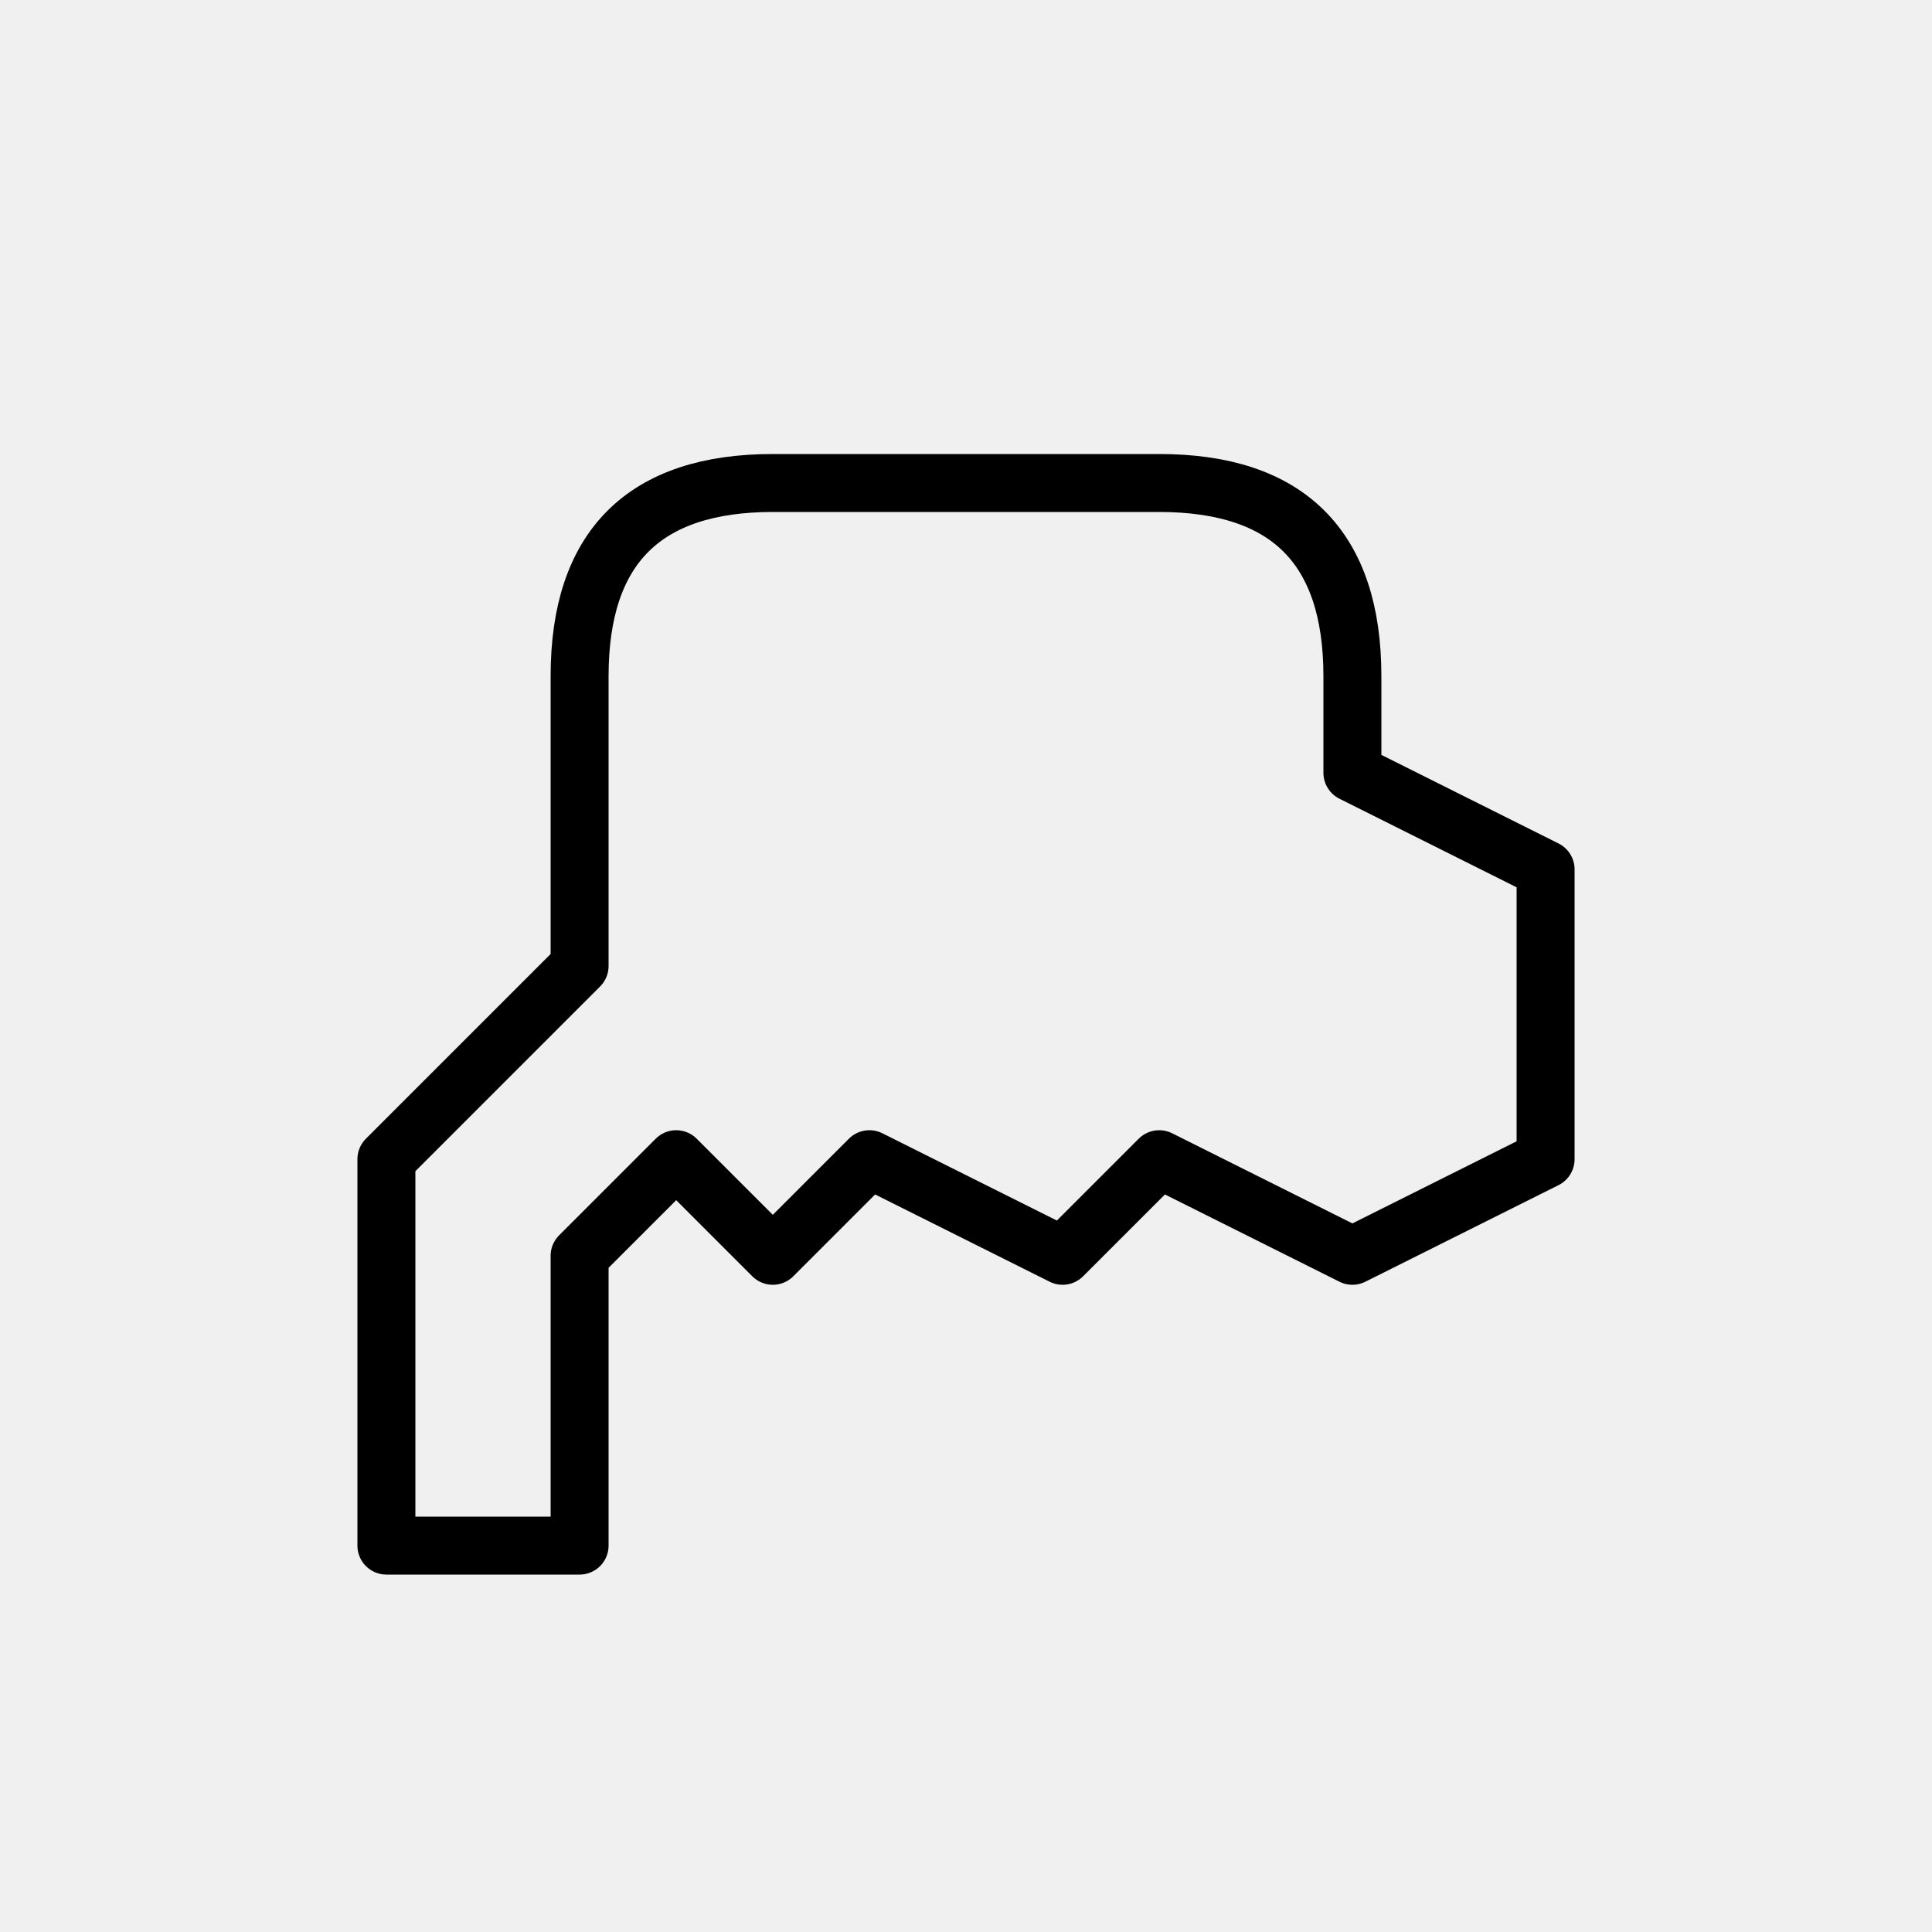
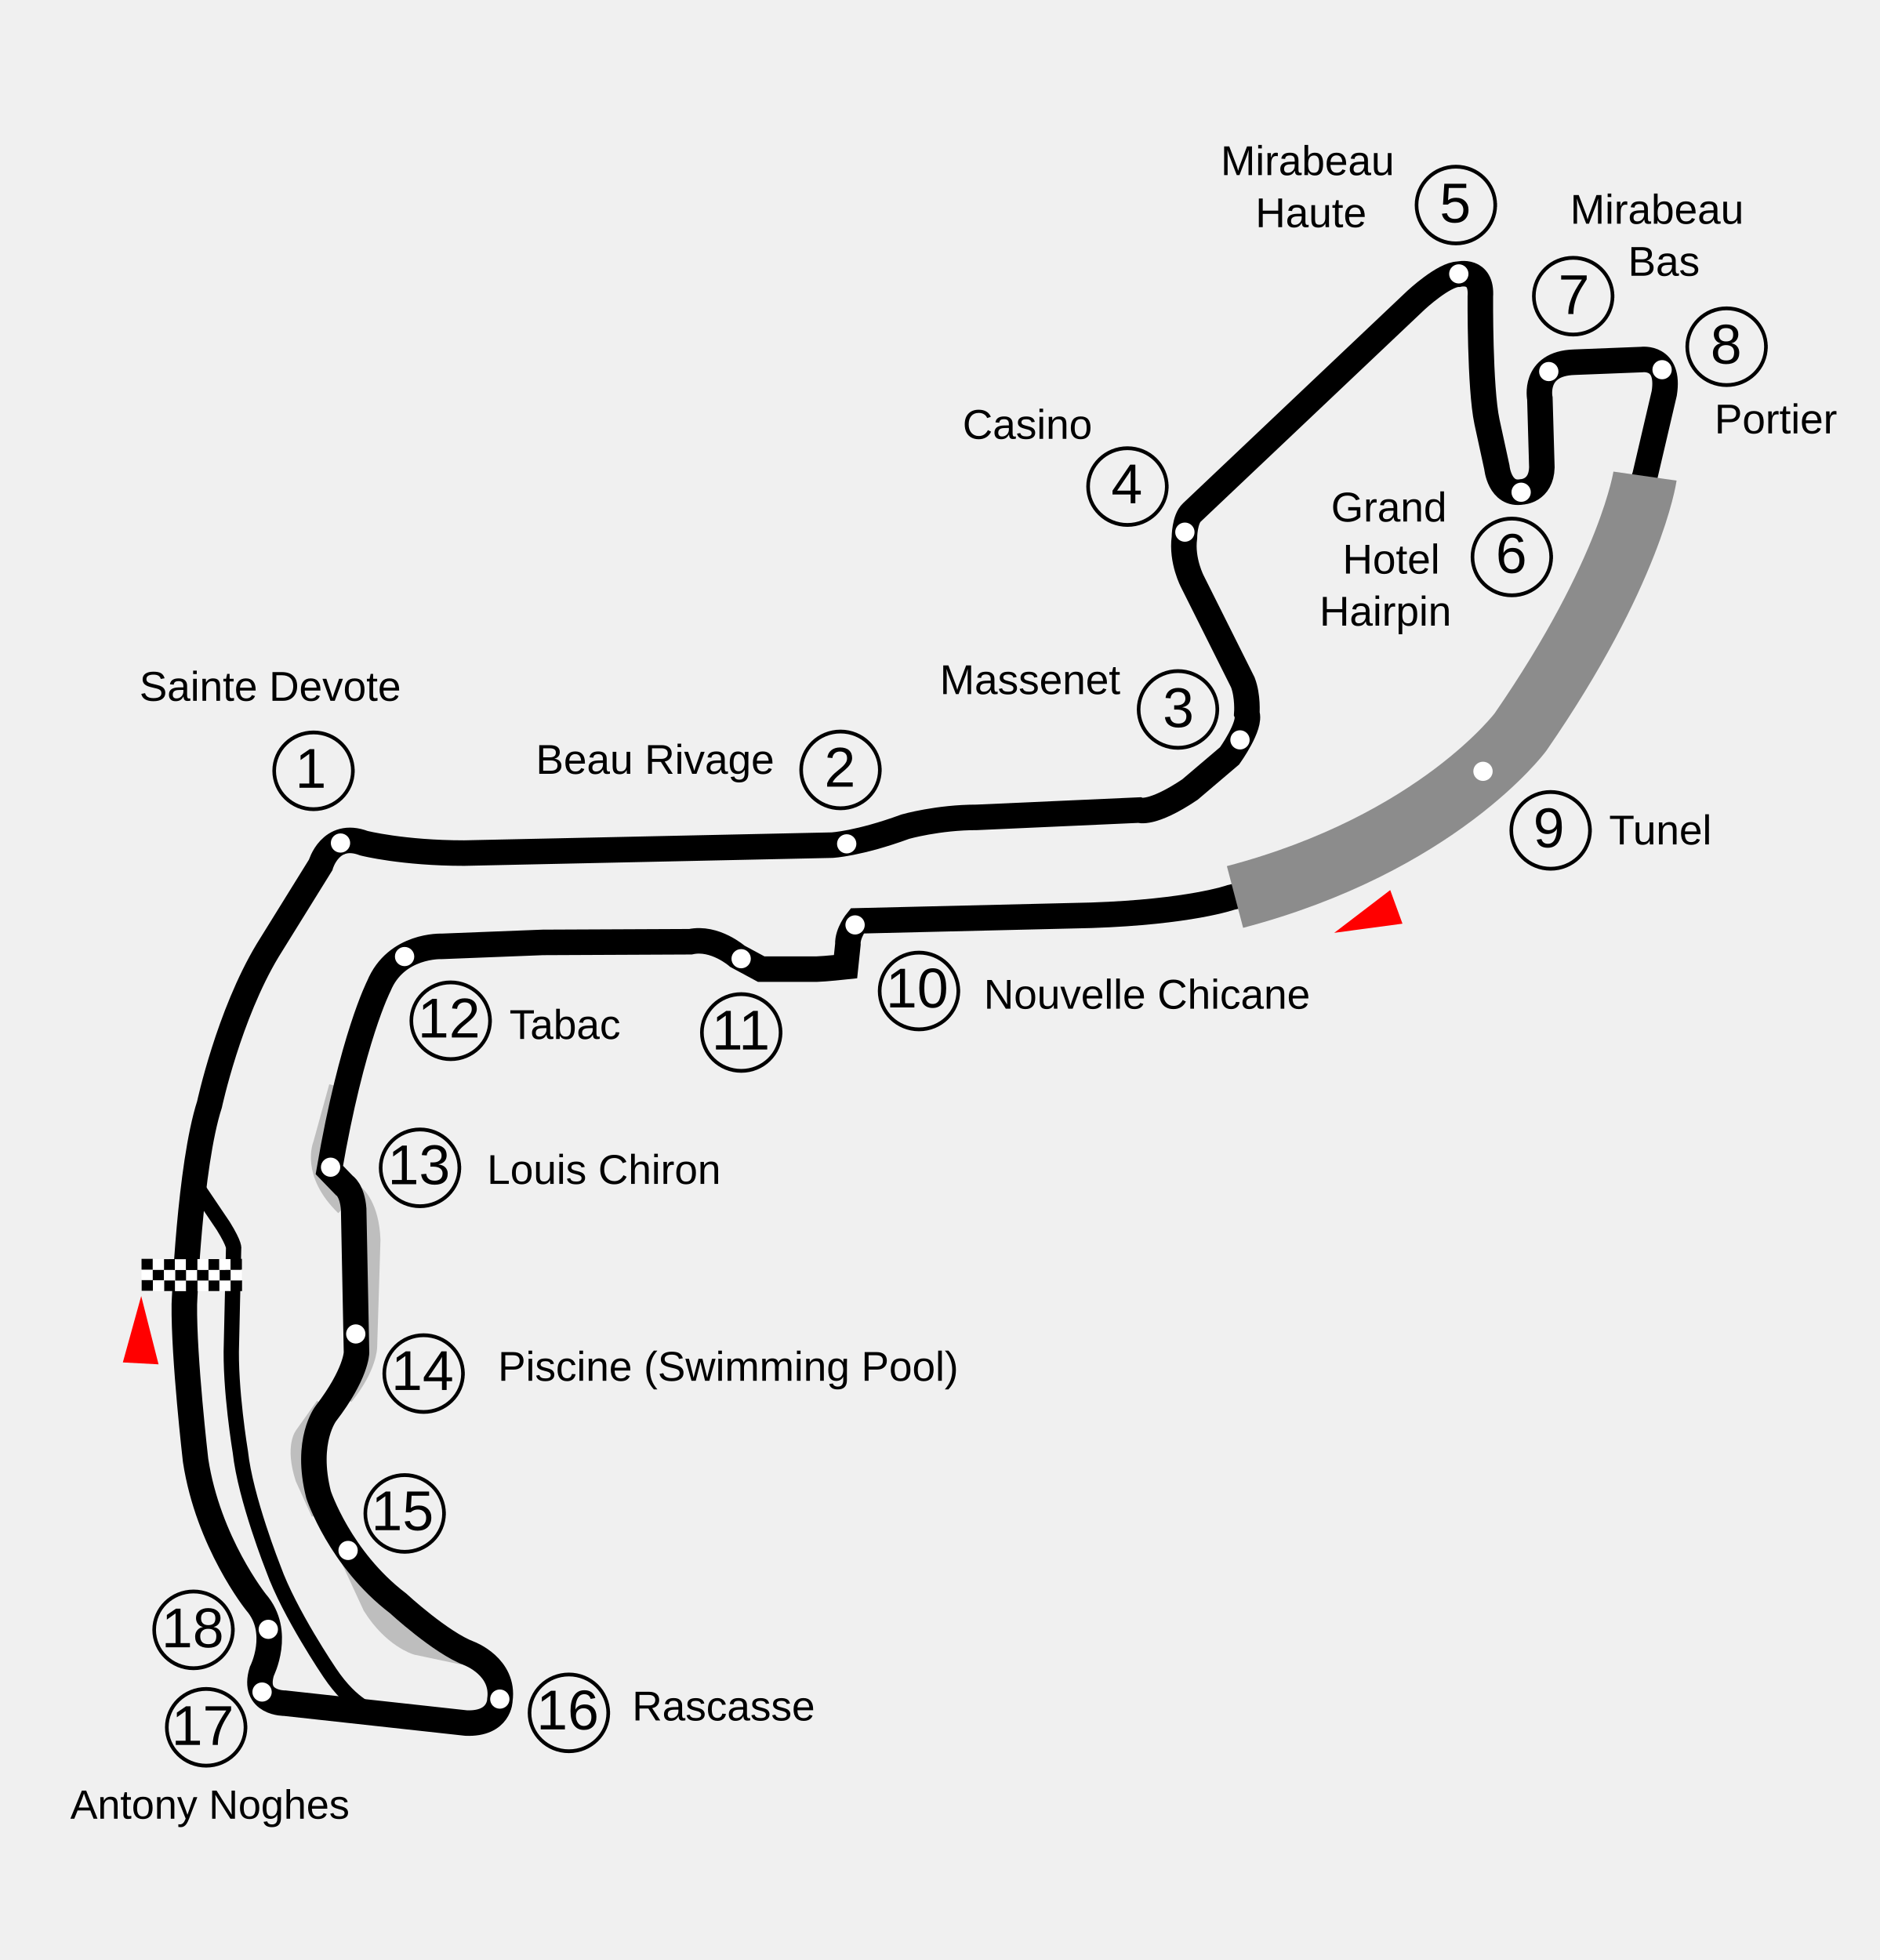
- <svg xmlns="http://www.w3.org/2000/svg" viewBox="0 0 100 100">
-   <path d="M20 80 L20 60 L30 50 L30 35 Q30 25 40 25 L60 25 Q70 25 70 35 L70 40 L80 45 L80 60 L70 65 L60 60 L55 65 L45 60 L40 65 L35 60 L30 65 L30 80 Z" fill="none" stroke="currentColor" stroke-width="3" stroke-linecap="round" stroke-linejoin="round" />
+ <svg xmlns="http://www.w3.org/2000/svg" width="767.347" height="800" id="svg1901" version="1.0">
+   <defs id="defs1903" />
+   <g id="layer2">
+     <path style="opacity:1;fill:none;fill-rule:evenodd;stroke:#bebebe;stroke-width:5.625;stroke-linecap:butt;stroke-linejoin:miter;stroke-miterlimit:4;stroke-dasharray:none;stroke-opacity:1" d="M 137.104,443.294 L 130.591,466.876 C 130.591,466.876 125.426,479.004 140.024,493.153" id="path2219" />
+     <path style="opacity:1;fill:none;fill-rule:evenodd;stroke:#bebebe;stroke-width:5.834;stroke-linecap:butt;stroke-linejoin:miter;stroke-miterlimit:4;stroke-dasharray:none;stroke-opacity:1" d="M 145.863,487.089 C 145.863,487.089 151.927,492.03 152.376,506.179 L 151.029,549.749 C 151.029,549.749 151.029,558.283 141.147,570.411" id="path2221" />
+     <path style="fill:none;fill-rule:evenodd;stroke:#bebebe;stroke-width:6.25;stroke-linecap:butt;stroke-linejoin:miter;stroke-miterlimit:4;stroke-dasharray:none;stroke-opacity:1" d="M 131.939,573.555 L 123.629,585.234 C 123.629,585.234 119.362,589.95 123.629,603.425 L 130.142,617.799" id="path3194" />
+     <path style="fill:none;fill-rule:evenodd;stroke:#bebebe;stroke-width:9.896;stroke-linecap:butt;stroke-linejoin:miter;stroke-miterlimit:4;stroke-dasharray:none;stroke-opacity:1" d="M 189.433,674.62 L 170.343,670.577 C 170.343,670.577 160.911,667.882 152.825,655.081 L 143.168,634.194" id="path3196" />
+     <path style="opacity:1;fill:none;fill-rule:evenodd;stroke:#000000;stroke-width:10.417;stroke-linecap:butt;stroke-linejoin:miter;stroke-miterlimit:4;stroke-dasharray:none;stroke-opacity:1" d="M 104.507,653.971 C 104.507,653.971 84.965,629.569 79.834,596.085 C 79.834,596.085 74.974,554.231 75.244,532.358 C 75.244,532.358 77.404,475.922 85.505,450.81 C 85.505,450.81 93.336,414.356 109.268,387.893 L 130.87,353.059 C 130.87,353.059 134.827,338.972 148.553,344.168 C 148.553,344.168 164.353,348.199 189.466,348.199 L 339.602,344.958 C 339.602,344.958 350.403,344.418 369.575,337.398 C 369.575,337.398 382.807,333.617 398.738,333.617 L 464.896,330.647 C 464.896,330.647 470.026,332.807 485.688,322.276 L 501.89,308.504 C 501.89,308.504 510.8,296.083 508.91,291.223 C 508.91,291.223 509.45,284.202 507.29,278.531 L 486.768,237.487 C 486.768,237.487 482.177,228.903 483.441,219.424 C 483.441,219.424 483.47,211.931 486.489,209.162 L 578.038,122.455 C 578.038,122.455 589.379,111.923 595.319,111.923 C 595.319,111.923 605.041,109.493 604.23,121.104 C 604.23,121.104 603.96,158.098 606.931,172.14 L 610.981,190.772 C 610.981,190.772 612.061,202.383 621.242,200.763 C 621.242,200.763 629.073,200.493 629.343,190.772 L 628.533,162.689 C 628.533,162.689 625.563,148.377 642.575,147.837 L 670.117,146.757 C 670.117,146.757 681.729,145.137 679.298,160.529 L 671.468,194.012 C 671.468,194.012 651.485,262.6 609.361,309.585 C 609.361,309.585 552.925,355.219 502.43,366.291 C 502.43,366.291 485.688,372.231 445.454,373.581 L 349.852,375.867 C 349.852,375.867 345.853,380.75 346.083,385.463 L 345.128,394.573 C 345.128,394.573 336.706,395.474 333.411,395.559 L 310.689,395.559 L 300.988,390.323 C 300.988,390.323 291.807,382.222 281.816,384.383 L 221.6,384.653 L 180.285,386.273 C 180.285,386.273 161.653,385.463 154.632,402.474 C 154.632,402.474 143.706,423.705 134.423,477.539 L 140.469,483.79 C 140.469,483.79 143.752,485.723 144.352,493.489 L 145.518,552.081 C 145.518,552.081 145.452,560.711 133.03,576.913 C 133.03,576.913 124.373,587.951 130.043,610.094 C 130.043,610.094 138.701,636.319 162.463,654.411 C 162.463,654.411 180.015,670.613 191.626,674.934 C 191.626,674.934 205.938,680.334 204.048,693.836 C 204.048,693.836 204.048,703.827 190.276,703.287 L 116.348,695.186 C 116.348,695.186 102.807,695.436 106.857,682.204 C 106.857,682.204 115.063,666.114 104.507,653.971 z " id="path4167" />
+     <path style="fill:none;fill-rule:evenodd;stroke:#000000;stroke-width:6.25;stroke-linecap:butt;stroke-linejoin:miter;stroke-miterlimit:4;stroke-dasharray:none;stroke-opacity:1" d="M 152.607,698.859 C 152.607,698.859 144.035,696.824 134.612,682.763 C 134.612,682.763 118.093,658.44 111.582,640.295 C 111.582,640.295 100.131,611.448 98.101,592.603 C 98.101,592.603 93.752,566.655 94.477,548.1 L 95.347,509.685 C 95.347,509.685 96.072,508.38 91.143,500.408 L 79.111,482.577" id="path7076" />
+     <path style="opacity:1;fill:none;fill-rule:evenodd;stroke:#8c8c8c;stroke-width:26.043;stroke-linecap:butt;stroke-linejoin:miter;stroke-miterlimit:4;stroke-dasharray:none;stroke-opacity:1" d="M 671.444,194.324 C 671.444,194.324 665.907,233.188 620.633,298.768 C 620.633,298.768 586.76,344.337 504.091,366.113" id="path9016" />
+     <g style="opacity:1;display:inline" transform="matrix(-0.7816189,-0.9282757,0.9282757,-0.7816189,340.8298,1137.5)" id="g12355">
+       <rect width="3.636" height="3.794" x="503.131" y="-225.668" transform="matrix(0.7650015,0.6440285,-0.6440285,0.7650015,0,0)" style="fill:#000000;fill-opacity:1;fill-rule:nonzero;stroke:none;stroke-width:1.3;stroke-miterlimit:4;stroke-dasharray:none;stroke-opacity:1" id="rect9376" />
+       <rect width="3.636" height="3.794" x="503.138" y="-210.809" transform="matrix(0.7650015,0.6440285,-0.6440285,0.7650015,0,0)" style="fill:#000000;fill-opacity:1;fill-rule:nonzero;stroke:none;stroke-width:1.3;stroke-miterlimit:4;stroke-dasharray:none;stroke-opacity:1" id="rect10347" />
+       <rect width="3.636" height="3.794" x="503.228" y="-233.169" transform="matrix(0.7650015,0.6440285,-0.6440285,0.7650015,0,0)" style="fill:#000000;fill-opacity:1;fill-rule:nonzero;stroke:none;stroke-width:1.3;stroke-miterlimit:4;stroke-dasharray:none;stroke-opacity:1" id="rect10349" />
+       <rect width="3.636" height="3.794" x="503.102" y="-221.975" transform="matrix(0.7650015,0.6440285,-0.6440285,0.7650015,0,0)" style="fill:#ffffff;fill-opacity:1;fill-rule:nonzero;stroke:none;stroke-width:1.3;stroke-miterlimit:4;stroke-dasharray:none;stroke-opacity:1" id="rect10351" />
+       <rect width="3.636" height="3.794" x="503.145" y="-229.396" transform="matrix(0.7650015,0.6440285,-0.6440285,0.7650015,0,0)" style="fill:#ffffff;fill-opacity:1;fill-rule:nonzero;stroke:none;stroke-width:1.3;stroke-miterlimit:4;stroke-dasharray:none;stroke-opacity:1" id="rect12293" />
+       <rect width="3.636" height="3.794" x="503.143" y="-214.461" transform="matrix(0.7650015,0.6440285,-0.6440285,0.7650015,0,0)" style="fill:#ffffff;fill-opacity:1;fill-rule:nonzero;stroke:none;stroke-width:1.3;stroke-miterlimit:4;stroke-dasharray:none;stroke-opacity:1" id="rect12295" />
+       <rect width="3.636" height="3.794" x="503.142" y="-206.994" transform="matrix(0.7650015,0.6440285,-0.6440285,0.7650015,0,0)" style="fill:#ffffff;fill-opacity:1;fill-rule:nonzero;stroke:none;stroke-width:1.3;stroke-miterlimit:4;stroke-dasharray:none;stroke-opacity:1" id="rect12297" />
+       <rect width="3.636" height="3.794" x="506.871" y="-233.223" transform="matrix(0.7650015,0.6440285,-0.6440285,0.7650015,0,0)" style="fill:#ffffff;fill-opacity:1;fill-rule:nonzero;stroke:none;stroke-width:1.3;stroke-miterlimit:4;stroke-dasharray:none;stroke-opacity:1" id="rect12299" />
+       <rect width="3.636" height="3.794" x="503.115" y="-203.199" transform="matrix(0.7650015,0.6440285,-0.6440285,0.7650015,0,0)" style="fill:#000000;fill-opacity:1;fill-rule:nonzero;stroke:none;stroke-width:1.3;stroke-miterlimit:4;stroke-dasharray:none;stroke-opacity:1" id="rect12301" />
+       <rect width="3.636" height="3.794" x="503.124" y="-218.218" transform="matrix(0.7650015,0.6440285,-0.6440285,0.7650015,0,0)" style="fill:#000000;fill-opacity:1;fill-rule:nonzero;stroke:none;stroke-width:1.3;stroke-miterlimit:4;stroke-dasharray:none;stroke-opacity:1" id="rect12303" />
+       <rect width="3.636" height="3.794" x="506.681" y="-221.935" transform="matrix(0.7650015,0.6440285,-0.6440285,0.7650015,0,0)" style="fill:#000000;fill-opacity:1;fill-rule:nonzero;stroke:none;stroke-width:1.3;stroke-miterlimit:4;stroke-dasharray:none;stroke-opacity:1" id="rect12321" />
+       <rect width="3.636" height="3.794" x="506.688" y="-207.076" transform="matrix(0.7650015,0.6440285,-0.6440285,0.7650015,0,0)" style="fill:#000000;fill-opacity:1;fill-rule:nonzero;stroke:none;stroke-width:1.3;stroke-miterlimit:4;stroke-dasharray:none;stroke-opacity:1" id="rect12323" />
+       <rect width="3.636" height="3.794" x="506.778" y="-229.436" transform="matrix(0.7650015,0.6440285,-0.6440285,0.7650015,0,0)" style="fill:#000000;fill-opacity:1;fill-rule:nonzero;stroke:none;stroke-width:1.3;stroke-miterlimit:4;stroke-dasharray:none;stroke-opacity:1" id="rect12325" />
+       <rect width="3.636" height="3.794" x="506.652" y="-218.242" transform="matrix(0.7650015,0.6440285,-0.6440285,0.7650015,0,0)" style="fill:#ffffff;fill-opacity:1;fill-rule:nonzero;stroke:none;stroke-width:1.3;stroke-miterlimit:4;stroke-dasharray:none;stroke-opacity:1" id="rect12327" />
+       <rect width="3.636" height="3.794" x="506.695" y="-225.662" transform="matrix(0.7650015,0.6440285,-0.6440285,0.7650015,0,0)" style="fill:#ffffff;fill-opacity:1;fill-rule:nonzero;stroke:none;stroke-width:1.3;stroke-miterlimit:4;stroke-dasharray:none;stroke-opacity:1" id="rect12329" />
+       <rect width="3.636" height="3.794" x="506.693" y="-210.728" transform="matrix(0.7650015,0.6440285,-0.6440285,0.7650015,0,0)" style="fill:#ffffff;fill-opacity:1;fill-rule:nonzero;stroke:none;stroke-width:1.3;stroke-miterlimit:4;stroke-dasharray:none;stroke-opacity:1" id="rect12331" />
+       <rect width="3.636" height="3.794" x="506.692" y="-203.261" transform="matrix(0.7650015,0.6440285,-0.6440285,0.7650015,0,0)" style="fill:#ffffff;fill-opacity:1;fill-rule:nonzero;stroke:none;stroke-width:1.3;stroke-miterlimit:4;stroke-dasharray:none;stroke-opacity:1" id="rect12333" />
+       <rect width="3.636" height="3.794" x="506.674" y="-214.484" transform="matrix(0.7650015,0.6440285,-0.6440285,0.7650015,0,0)" style="fill:#000000;fill-opacity:1;fill-rule:nonzero;stroke:none;stroke-width:1.3;stroke-miterlimit:4;stroke-dasharray:none;stroke-opacity:1" id="rect12335" />
+       <rect width="3.636" height="3.794" x="510.236" y="-225.71" transform="matrix(0.7650015,0.6440285,-0.6440285,0.7650015,0,0)" style="fill:#000000;fill-opacity:1;fill-rule:nonzero;stroke:none;stroke-width:1.3;stroke-miterlimit:4;stroke-dasharray:none;stroke-opacity:1" id="rect12337" />
+       <rect width="3.636" height="3.794" x="510.243" y="-210.851" transform="matrix(0.7650015,0.6440285,-0.6440285,0.7650015,0,0)" style="fill:#000000;fill-opacity:1;fill-rule:nonzero;stroke:none;stroke-width:1.3;stroke-miterlimit:4;stroke-dasharray:none;stroke-opacity:1" id="rect12339" />
+       <rect width="3.636" height="3.794" x="510.332" y="-233.211" transform="matrix(0.7650015,0.6440285,-0.6440285,0.7650015,0,0)" style="fill:#000000;fill-opacity:1;fill-rule:nonzero;stroke:none;stroke-width:1.3;stroke-miterlimit:4;stroke-dasharray:none;stroke-opacity:1" id="rect12341" />
+       <rect width="3.636" height="3.794" x="510.206" y="-222.017" transform="matrix(0.7650015,0.6440285,-0.6440285,0.7650015,0,0)" style="fill:#ffffff;fill-opacity:1;fill-rule:nonzero;stroke:none;stroke-width:1.3;stroke-miterlimit:4;stroke-dasharray:none;stroke-opacity:1" id="rect12343" />
+       <rect width="3.636" height="3.794" x="510.249" y="-229.438" transform="matrix(0.7650015,0.6440285,-0.6440285,0.7650015,0,0)" style="fill:#ffffff;fill-opacity:1;fill-rule:nonzero;stroke:none;stroke-width:1.3;stroke-miterlimit:4;stroke-dasharray:none;stroke-opacity:1" id="rect12345" />
+       <rect width="3.636" height="3.794" x="510.247" y="-214.503" transform="matrix(0.7650015,0.6440285,-0.6440285,0.7650015,0,0)" style="fill:#ffffff;fill-opacity:1;fill-rule:nonzero;stroke:none;stroke-width:1.3;stroke-miterlimit:4;stroke-dasharray:none;stroke-opacity:1" id="rect12347" />
+       <rect width="3.636" height="3.794" x="510.246" y="-207.036" transform="matrix(0.7650015,0.6440285,-0.6440285,0.7650015,0,0)" style="fill:#ffffff;fill-opacity:1;fill-rule:nonzero;stroke:none;stroke-width:1.3;stroke-miterlimit:4;stroke-dasharray:none;stroke-opacity:1" id="rect12349" />
+       <rect width="3.636" height="3.794" x="510.228" y="-218.26" transform="matrix(0.7650015,0.6440285,-0.6440285,0.7650015,0,0)" style="fill:#000000;fill-opacity:1;fill-rule:nonzero;stroke:none;stroke-width:1.3;stroke-miterlimit:4;stroke-dasharray:none;stroke-opacity:1" id="rect12351" />
+       <rect width="3.636" height="3.794" x="510.328" y="-203.246" transform="matrix(0.7650015,0.6440285,-0.6440285,0.7650015,0,0)" style="fill:#000000;fill-opacity:1;fill-rule:nonzero;stroke:none;stroke-width:1.3;stroke-miterlimit:4;stroke-dasharray:none;stroke-opacity:1" id="rect12353" />
+     </g>
+     <path style="opacity:1;fill:#ff0000;fill-rule:evenodd;stroke:#ffffff;stroke-width:1.014px;stroke-linecap:butt;stroke-linejoin:miter;stroke-opacity:0;display:inline" d="M 50.139,556.089 L 64.716,556.876 L 57.632,528.998 L 50.139,556.089 z " id="path2302" />
+     <path style="opacity:1;fill:#ff0000;fill-rule:evenodd;stroke:#ffffff;stroke-width:1.014px;stroke-linecap:butt;stroke-linejoin:miter;stroke-opacity:0;display:inline" d="M 572.445,377.01 L 567.448,363.294 L 544.586,380.75 L 572.445,377.01 z " id="path12074" />
+     <path style="opacity:1;fill:#ffffff;fill-opacity:1;stroke:#000000;stroke-width:1;stroke-linecap:square;stroke-linejoin:bevel;stroke-miterlimit:4;stroke-dasharray:none;stroke-dashoffset:0;stroke-opacity:1;display:inline" id="path2577" d="M 110.876,577.415 A 5.105,5.074 0 1 1 110.876,577.413" transform="matrix(0.8568187,0,0,0.8568187,18.8862,170.2962)" />
+     <path style="opacity:1;fill:#ffffff;fill-opacity:1;stroke:#000000;stroke-width:1;stroke-linecap:square;stroke-linejoin:bevel;stroke-miterlimit:4;stroke-dasharray:none;stroke-dashoffset:0;stroke-opacity:1;display:inline" id="path12077" d="M 110.876,577.415 A 5.105,5.074 0 1 1 110.876,577.413" transform="matrix(0.8568187,0,0,0.8568187,16.33813,195.8876)" />
+     <path style="opacity:1;fill:#ffffff;fill-opacity:1;stroke:#000000;stroke-width:1;stroke-linecap:square;stroke-linejoin:bevel;stroke-miterlimit:4;stroke-dasharray:none;stroke-dashoffset:0;stroke-opacity:1;display:inline" id="path12079" d="M 110.876,577.415 A 5.105,5.074 0 1 1 110.876,577.413" transform="matrix(0.8568187,0,0,0.8568187,113.3863,198.768)" />
+     <path style="opacity:1;fill:#ffffff;fill-opacity:1;stroke:#000000;stroke-width:1;stroke-linecap:square;stroke-linejoin:bevel;stroke-miterlimit:4;stroke-dasharray:none;stroke-dashoffset:0;stroke-opacity:1;display:inline" id="path12081" d="M 110.876,577.415 A 5.105,5.074 0 1 1 110.876,577.413" transform="matrix(0.8568187,0,0,0.8568187,48.35515,-150.6495)" />
+     <path style="opacity:1;fill:#ffffff;fill-opacity:1;stroke:#000000;stroke-width:1;stroke-linecap:square;stroke-linejoin:bevel;stroke-miterlimit:4;stroke-dasharray:none;stroke-dashoffset:0;stroke-opacity:1;display:inline" id="path12083" d="M 110.876,577.415 A 5.105,5.074 0 1 1 110.876,577.413" transform="matrix(0.8568187,0,0,0.8568187,254.9701,-150.3171)" />
+     <path style="opacity:1;fill:#ffffff;fill-opacity:1;stroke:#000000;stroke-width:1;stroke-linecap:square;stroke-linejoin:bevel;stroke-miterlimit:4;stroke-dasharray:none;stroke-dashoffset:0;stroke-opacity:1;display:inline" id="path12085" d="M 110.876,577.415 A 5.105,5.074 0 1 1 110.876,577.413" transform="matrix(0.8568187,0,0,0.8568187,415.4984,-192.7481)" />
+     <path style="opacity:1;fill:#ffffff;fill-opacity:1;stroke:#000000;stroke-width:1;stroke-linecap:square;stroke-linejoin:bevel;stroke-miterlimit:4;stroke-dasharray:none;stroke-dashoffset:0;stroke-opacity:1;display:inline" id="path12087" d="M 110.876,577.415 A 5.105,5.074 0 1 1 110.876,577.413" transform="matrix(0.8568187,0,0,0.8568187,393.0081,-277.5346)" />
+     <path style="opacity:1;fill:#ffffff;fill-opacity:1;stroke:#000000;stroke-width:1;stroke-linecap:square;stroke-linejoin:bevel;stroke-miterlimit:4;stroke-dasharray:none;stroke-dashoffset:0;stroke-opacity:1;display:inline" id="path12089" d="M 110.876,577.415 A 5.105,5.074 0 1 1 110.876,577.413" transform="matrix(0.8568187,0,0,0.8568187,504.8125,-382.9466)" />
+     <path style="opacity:1;fill:#ffffff;fill-opacity:1;stroke:#000000;stroke-width:1;stroke-linecap:square;stroke-linejoin:bevel;stroke-miterlimit:4;stroke-dasharray:none;stroke-dashoffset:0;stroke-opacity:1;display:inline" id="path12091" d="M 110.876,577.415 A 5.105,5.074 0 1 1 110.876,577.413" transform="matrix(0.8568187,0,0,0.8568187,530.2569,-293.8289)" />
+     <path style="opacity:1;fill:#ffffff;fill-opacity:1;stroke:#000000;stroke-width:1;stroke-linecap:square;stroke-linejoin:bevel;stroke-miterlimit:4;stroke-dasharray:none;stroke-dashoffset:0;stroke-opacity:1;display:inline" id="path12093" d="M 110.876,577.415 A 5.105,5.074 0 1 1 110.876,577.413" transform="matrix(0.8568187,0,0,0.8568187,541.5376,-343.088)" />
+     <path style="opacity:1;fill:#ffffff;fill-opacity:1;stroke:#000000;stroke-width:1;stroke-linecap:square;stroke-linejoin:bevel;stroke-miterlimit:4;stroke-dasharray:none;stroke-dashoffset:0;stroke-opacity:1;display:inline" id="path12095" d="M 110.876,577.415 A 5.105,5.074 0 1 1 110.876,577.413" transform="matrix(0.8568187,0,0,0.8568187,587.7885,-343.8401)" />
+     <path style="opacity:1;fill:#ffffff;fill-opacity:1;stroke:#8c8c8c;stroke-width:1;stroke-linecap:square;stroke-linejoin:bevel;stroke-miterlimit:4;stroke-dasharray:none;stroke-dashoffset:0;stroke-opacity:1;display:inline" id="path12097" d="M 110.876,577.415 A 5.105,5.074 0 1 1 110.876,577.413" transform="matrix(0.8568187,0,0,0.8568187,514.6912,-179.9168)" />
+     <path style="opacity:1;fill:#ffffff;fill-opacity:1;stroke:#000000;stroke-width:1;stroke-linecap:square;stroke-linejoin:bevel;stroke-miterlimit:4;stroke-dasharray:none;stroke-dashoffset:0;stroke-opacity:1;display:inline" id="path12099" d="M 110.876,577.415 A 5.105,5.074 0 1 1 110.876,577.413" transform="matrix(0.8568187,0,0,0.8568187,258.3916,-117.223)" />
+     <path style="opacity:1;fill:#ffffff;fill-opacity:1;stroke:#000000;stroke-width:1;stroke-linecap:square;stroke-linejoin:bevel;stroke-miterlimit:4;stroke-dasharray:none;stroke-dashoffset:0;stroke-opacity:1;display:inline" id="path12101" d="M 110.876,577.415 A 5.105,5.074 0 1 1 110.876,577.413" transform="matrix(0.8568187,0,0,0.8568187,211.8899,-103.4355)" />
+     <path style="opacity:1;fill:#ffffff;fill-opacity:1;stroke:#000000;stroke-width:1;stroke-linecap:square;stroke-linejoin:bevel;stroke-miterlimit:4;stroke-dasharray:none;stroke-dashoffset:0;stroke-opacity:1;display:inline" id="path12103" d="M 110.876,577.415 A 5.105,5.074 0 1 1 110.876,577.413" transform="matrix(0.8568187,0,0,0.8568187,74.5159,-104.3129)" />
+     <path style="opacity:1;fill:#ffffff;fill-opacity:1;stroke:#000000;stroke-width:1;stroke-linecap:square;stroke-linejoin:bevel;stroke-miterlimit:4;stroke-dasharray:none;stroke-dashoffset:0;stroke-opacity:1;display:inline" id="path12105" d="M 110.876,577.415 A 5.105,5.074 0 1 1 110.876,577.413" transform="matrix(0.8568187,0,0,0.8568187,44.30865,-18.32876)" />
+     <path style="opacity:1;fill:#ffffff;fill-opacity:1;stroke:#000000;stroke-width:1;stroke-linecap:square;stroke-linejoin:bevel;stroke-miterlimit:4;stroke-dasharray:none;stroke-dashoffset:0;stroke-opacity:1;display:inline" id="path12107" d="M 110.876,577.415 A 5.105,5.074 0 1 1 110.876,577.413" transform="matrix(0.8568187,0,0,0.8568187,54.58663,49.73158)" />
+     <path style="opacity:1;fill:#ffffff;fill-opacity:1;stroke:#000000;stroke-width:1;stroke-linecap:square;stroke-linejoin:bevel;stroke-miterlimit:4;stroke-dasharray:none;stroke-dashoffset:0;stroke-opacity:1;display:inline" id="path12109" d="M 110.876,577.415 A 5.105,5.074 0 1 1 110.876,577.413" transform="matrix(0.8568187,0,0,0.8568187,51.45309,138.0972)" />
+     <path style="opacity:1;fill:none;fill-opacity:1;stroke:#000000;stroke-width:1;stroke-linecap:square;stroke-linejoin:bevel;stroke-miterlimit:4;stroke-dasharray:none;stroke-dashoffset:0;stroke-opacity:1;display:inline" id="path2327" d="M 293.711,499.308 A 10.878,10.125 0 1 1 293.711,499.305" transform="matrix(1.476483,0,0,1.546589,-233.6402,-355.5832)" />
+     <path style="opacity:1;fill:none;fill-opacity:1;stroke:#000000;stroke-width:1;stroke-linecap:square;stroke-linejoin:bevel;stroke-miterlimit:4;stroke-dasharray:none;stroke-dashoffset:0;stroke-opacity:1;display:inline" id="path15019" d="M 293.711,499.308 A 10.878,10.125 0 1 1 293.711,499.305" transform="matrix(1.476483,0,0,1.546589,-246.1626,-295.5493)" />
+     <path style="opacity:1;fill:none;fill-opacity:1;stroke:#000000;stroke-width:1;stroke-linecap:square;stroke-linejoin:bevel;stroke-miterlimit:4;stroke-dasharray:none;stroke-dashoffset:0;stroke-opacity:1;display:inline" id="path15021" d="M 293.711,499.308 A 10.878,10.125 0 1 1 293.711,499.305" transform="matrix(1.476483,0,0,1.546589,-115.0455,-350.7952)" />
+     <path style="opacity:1;fill:none;fill-opacity:1;stroke:#000000;stroke-width:1;stroke-linecap:square;stroke-linejoin:bevel;stroke-miterlimit:4;stroke-dasharray:none;stroke-dashoffset:0;stroke-opacity:1;display:inline" id="path15023" d="M 293.711,499.308 A 10.878,10.125 0 1 1 293.711,499.305" transform="matrix(1.476483,0,0,1.546589,-42.48921,-367.7373)" />
+     <path style="opacity:1;fill:none;fill-opacity:1;stroke:#000000;stroke-width:1;stroke-linecap:square;stroke-linejoin:bevel;stroke-miterlimit:4;stroke-dasharray:none;stroke-dashoffset:0;stroke-opacity:1;display:inline" id="path15025" d="M 293.711,499.308 A 10.878,10.125 0 1 1 293.711,499.305" transform="matrix(1.476483,0,0,1.546589,-244.6893,-211.5755)" />
+     <path style="opacity:1;fill:none;fill-opacity:1;stroke:#000000;stroke-width:1;stroke-linecap:square;stroke-linejoin:bevel;stroke-miterlimit:4;stroke-dasharray:none;stroke-dashoffset:0;stroke-opacity:1;display:inline" id="path15027" d="M 293.711,499.308 A 10.878,10.125 0 1 1 293.711,499.305" transform="matrix(1.476483,0,0,1.546589,-252.4238,-154.488)" />
+     <path style="opacity:1;fill:none;fill-opacity:1;stroke:#000000;stroke-width:1;stroke-linecap:square;stroke-linejoin:bevel;stroke-miterlimit:4;stroke-dasharray:none;stroke-dashoffset:0;stroke-opacity:1;display:inline" id="path15029" d="M 293.711,499.308 A 10.878,10.125 0 1 1 293.711,499.305" transform="matrix(1.476483,0,0,1.546589,-185.3921,-73.09229)" />
+     <path style="opacity:1;fill:none;fill-opacity:1;stroke:#000000;stroke-width:1;stroke-linecap:square;stroke-linejoin:bevel;stroke-miterlimit:4;stroke-dasharray:none;stroke-dashoffset:0;stroke-opacity:1;display:inline" id="path15031" d="M 293.711,499.308 A 10.878,10.125 0 1 1 293.711,499.305" transform="matrix(1.476483,0,0,1.546589,-333.4512,-67.19939)" />
+     <path style="opacity:1;fill:none;fill-opacity:1;stroke:#000000;stroke-width:1;stroke-linecap:square;stroke-linejoin:bevel;stroke-miterlimit:4;stroke-dasharray:none;stroke-dashoffset:0;stroke-opacity:1;display:inline" id="path15033" d="M 293.711,499.308 A 10.878,10.125 0 1 1 293.711,499.305" transform="matrix(1.476483,0,0,1.546589,-338.6075,-106.9765)" />
+     <path style="opacity:1;fill:none;fill-opacity:1;stroke:#000000;stroke-width:1;stroke-linecap:square;stroke-linejoin:bevel;stroke-miterlimit:4;stroke-dasharray:none;stroke-dashoffset:0;stroke-opacity:1;display:inline" id="path15035" d="M 293.711,499.308 A 10.878,10.125 0 1 1 293.711,499.305" transform="matrix(1.476483,0,0,1.546589,-289.6227,-457.6041)" />
+     <path style="opacity:1;fill:none;fill-opacity:1;stroke:#000000;stroke-width:1;stroke-linecap:square;stroke-linejoin:bevel;stroke-miterlimit:4;stroke-dasharray:none;stroke-dashoffset:0;stroke-opacity:1;display:inline" id="path15037" d="M 293.711,499.308 A 10.878,10.125 0 1 1 293.711,499.305" transform="matrix(1.476483,0,0,1.546589,-74.53186,-457.9724)" />
+     <path style="opacity:1;fill:none;fill-opacity:1;stroke:#000000;stroke-width:1;stroke-linecap:square;stroke-linejoin:bevel;stroke-miterlimit:4;stroke-dasharray:none;stroke-dashoffset:0;stroke-opacity:1;display:inline" id="path15039" d="M 293.711,499.308 A 10.878,10.125 0 1 1 293.711,499.305" transform="matrix(1.476483,0,0,1.546589,63.21469,-482.6489)" />
+     <path style="opacity:1;fill:none;fill-opacity:1;stroke:#000000;stroke-width:1;stroke-linecap:square;stroke-linejoin:bevel;stroke-miterlimit:4;stroke-dasharray:none;stroke-dashoffset:0;stroke-opacity:1;display:inline" id="path15041" d="M 293.711,499.308 A 10.878,10.125 0 1 1 293.711,499.305" transform="matrix(1.476483,0,0,1.546589,42.58953,-573.6205)" />
+     <path style="opacity:1;fill:none;fill-opacity:1;stroke:#000000;stroke-width:1;stroke-linecap:square;stroke-linejoin:bevel;stroke-miterlimit:4;stroke-dasharray:none;stroke-dashoffset:0;stroke-opacity:1;display:inline" id="path15043" d="M 293.711,499.308 A 10.878,10.125 0 1 1 293.711,499.305" transform="matrix(1.476483,0,0,1.546589,199.488,-544.8927)" />
+     <path style="opacity:1;fill:none;fill-opacity:1;stroke:#000000;stroke-width:1;stroke-linecap:square;stroke-linejoin:bevel;stroke-miterlimit:4;stroke-dasharray:none;stroke-dashoffset:0;stroke-opacity:1;display:inline" id="path15045" d="M 293.711,499.308 A 10.878,10.125 0 1 1 293.711,499.305" transform="matrix(1.476483,0,0,1.546589,176.653,-688.5321)" />
+     <path style="opacity:1;fill:none;fill-opacity:1;stroke:#000000;stroke-width:1;stroke-linecap:square;stroke-linejoin:bevel;stroke-miterlimit:4;stroke-dasharray:none;stroke-dashoffset:0;stroke-opacity:1;display:inline" id="path15047" d="M 293.711,499.308 A 10.878,10.125 0 1 1 293.711,499.305" transform="matrix(1.476483,0,0,1.546589,224.5328,-651.3332)" />
+     <path style="opacity:1;fill:none;fill-opacity:1;stroke:#000000;stroke-width:1;stroke-linecap:square;stroke-linejoin:bevel;stroke-miterlimit:4;stroke-dasharray:none;stroke-dashoffset:0;stroke-opacity:1;display:inline" id="path15049" d="M 293.711,499.308 A 10.878,10.125 0 1 1 293.711,499.305" transform="matrix(1.476483,0,0,1.546589,287.1449,-630.708)" />
+     <path style="opacity:1;fill:none;fill-opacity:1;stroke:#000000;stroke-width:1;stroke-linecap:square;stroke-linejoin:bevel;stroke-miterlimit:4;stroke-dasharray:none;stroke-dashoffset:0;stroke-opacity:1;display:inline" id="path15051" d="M 293.711,499.308 A 10.878,10.125 0 1 1 293.711,499.305" transform="matrix(1.476483,0,0,1.546589,215.3252,-433.2959)" />
+     <text xml:space="preserve" style="font-size:12.916px;font-style:normal;font-weight:normal;opacity:1;fill:#000000;fill-opacity:1;stroke:none;stroke-width:1px;stroke-linecap:butt;stroke-linejoin:miter;stroke-opacity:1;display:inline;font-family:Arial" x="28.697" y="742.326" id="text15115">
+       <tspan id="tspan15117" x="28.697" y="742.326" style="font-size:16.668px">Antony Noghes</tspan>
+     </text>
+     <text xml:space="preserve" style="font-size:22.918px;font-style:normal;font-weight:normal;opacity:1;fill:#000000;fill-opacity:1;stroke:none;stroke-width:1px;stroke-linecap:butt;stroke-linejoin:miter;stroke-opacity:1;display:inline;font-family:Arial" x="120.476" y="321.538" id="text2416">
+       <tspan id="tspan2418" x="120.476" y="321.538">1</tspan>
+     </text>
+     <text xml:space="preserve" style="font-size:22.918px;font-style:normal;font-weight:normal;opacity:1;fill:#000000;fill-opacity:1;stroke:none;stroke-width:1px;stroke-linecap:butt;stroke-linejoin:miter;stroke-opacity:1;display:inline;font-family:Arial" x="336.463" y="321.087" id="text2554">
+       <tspan id="tspan2556" x="336.463" y="321.087">2</tspan>
+     </text>
+     <text xml:space="preserve" style="font-size:22.918px;font-style:normal;font-weight:normal;opacity:1;fill:#000000;fill-opacity:1;stroke:none;stroke-width:1px;stroke-linecap:butt;stroke-linejoin:miter;stroke-opacity:1;display:inline;font-family:Arial" x="474.606" y="296.769" id="text2558">
+       <tspan id="tspan2560" x="474.606" y="296.769">3</tspan>
+     </text>
+     <text xml:space="preserve" style="font-size:22.918px;font-style:normal;font-weight:normal;opacity:1;fill:#000000;fill-opacity:1;stroke:none;stroke-width:1px;stroke-linecap:butt;stroke-linejoin:miter;stroke-opacity:1;display:inline;font-family:Arial" x="453.558" y="205.423" id="text2562">
+       <tspan id="tspan2564" x="453.558" y="205.423">4</tspan>
+     </text>
+     <text xml:space="preserve" style="font-size:22.918px;font-style:normal;font-weight:normal;opacity:1;fill:#000000;fill-opacity:1;stroke:none;stroke-width:1px;stroke-linecap:butt;stroke-linejoin:miter;stroke-opacity:1;display:inline;font-family:Arial" x="587.614" y="90.78" id="text2566">
+       <tspan id="tspan2568" x="587.614" y="90.78">5</tspan>
+     </text>
+     <text xml:space="preserve" style="font-size:22.918px;font-style:normal;font-weight:normal;opacity:1;fill:#000000;fill-opacity:1;stroke:none;stroke-width:1px;stroke-linecap:butt;stroke-linejoin:miter;stroke-opacity:1;display:inline;font-family:Arial" x="610.502" y="233.828" id="text2570">
+       <tspan id="tspan2572" x="610.502" y="233.828">6</tspan>
+     </text>
+     <text xml:space="preserve" style="font-size:22.918px;font-style:normal;font-weight:normal;opacity:1;fill:#000000;fill-opacity:1;stroke:none;stroke-width:1px;stroke-linecap:butt;stroke-linejoin:miter;stroke-opacity:1;display:inline;font-family:Arial" x="636.046" y="128.177" id="text2574">
+       <tspan id="tspan2576" x="636.046" y="128.177">7</tspan>
+     </text>
+     <text xml:space="preserve" style="font-size:22.918px;font-style:normal;font-weight:normal;opacity:1;fill:#000000;fill-opacity:1;stroke:none;stroke-width:1px;stroke-linecap:butt;stroke-linejoin:miter;stroke-opacity:1;display:inline;font-family:Arial" x="698.169" y="148.408" id="text2578">
+       <tspan id="tspan2580" x="698.169" y="148.408">8</tspan>
+     </text>
+     <text xml:space="preserve" style="font-size:22.918px;font-style:normal;font-weight:normal;opacity:1;fill:#000000;fill-opacity:1;stroke:none;stroke-width:1px;stroke-linecap:butt;stroke-linejoin:miter;stroke-opacity:1;display:inline;font-family:Arial" x="625.828" y="345.813" id="text2582">
+       <tspan id="tspan2584" x="625.828" y="345.813">9</tspan>
+     </text>
+     <text xml:space="preserve" style="font-size:22.918px;font-style:normal;font-weight:normal;opacity:1;fill:#000000;fill-opacity:1;stroke:none;stroke-width:1px;stroke-linecap:butt;stroke-linejoin:miter;stroke-opacity:1;display:inline;font-family:Arial" x="361.599" y="411.206" id="text2586">
+       <tspan id="tspan2588" x="361.599" y="411.206">10</tspan>
+     </text>
+     <text xml:space="preserve" style="font-size:22.918px;font-style:normal;font-weight:normal;opacity:1;fill:#000000;fill-opacity:1;stroke:none;stroke-width:1px;stroke-linecap:butt;stroke-linejoin:miter;stroke-opacity:1;display:inline;font-family:Arial" x="290.484" y="428.372" id="text2590">
+       <tspan id="tspan2592" x="290.484" y="428.372">11</tspan>
+     </text>
+     <text xml:space="preserve" style="font-size:22.918px;font-style:normal;font-weight:normal;opacity:1;fill:#000000;fill-opacity:1;stroke:none;stroke-width:1px;stroke-linecap:butt;stroke-linejoin:miter;stroke-opacity:1;display:inline;font-family:Arial" x="170.528" y="423.468" id="text2594">
+       <tspan id="tspan2596" x="170.528" y="423.468">12</tspan>
+     </text>
+     <text xml:space="preserve" style="font-size:22.918px;font-style:normal;font-weight:normal;opacity:1;fill:#000000;fill-opacity:1;stroke:none;stroke-width:1px;stroke-linecap:butt;stroke-linejoin:miter;stroke-opacity:1;display:inline;font-family:Arial" x="158.267" y="483.343" id="text2598">
+       <tspan id="tspan2600" x="158.267" y="483.343">13</tspan>
+     </text>
+     <text xml:space="preserve" style="font-size:22.918px;font-style:normal;font-weight:normal;opacity:1;fill:#000000;fill-opacity:1;stroke:none;stroke-width:1px;stroke-linecap:butt;stroke-linejoin:miter;stroke-opacity:1;display:inline;font-family:Arial" x="159.698" y="567.333" id="text2602">
+       <tspan id="tspan2604" x="159.698" y="567.333">14</tspan>
+     </text>
+     <text xml:space="preserve" style="font-size:22.918px;font-style:normal;font-weight:normal;opacity:1;fill:#000000;fill-opacity:1;stroke:none;stroke-width:1px;stroke-linecap:butt;stroke-linejoin:miter;stroke-opacity:1;display:inline;font-family:Arial" x="151.524" y="624.552" id="text2606">
+       <tspan id="tspan2608" x="151.524" y="624.552">15</tspan>
+     </text>
+     <text xml:space="preserve" style="font-size:22.918px;font-style:normal;font-weight:normal;opacity:1;fill:#000000;fill-opacity:1;stroke:none;stroke-width:1px;stroke-linecap:butt;stroke-linejoin:miter;stroke-opacity:1;display:inline;font-family:Arial" x="218.96" y="705.884" id="text2610">
+       <tspan id="tspan2612" x="218.96" y="705.884">16</tspan>
+     </text>
+     <text xml:space="preserve" style="font-size:22.918px;font-style:normal;font-weight:normal;opacity:1;fill:#000000;fill-opacity:1;stroke:none;stroke-width:1px;stroke-linecap:butt;stroke-linejoin:miter;stroke-opacity:1;display:inline;font-family:Arial" x="69.987" y="712.219" id="text2614">
+       <tspan id="tspan2616" x="69.987" y="712.219">17</tspan>
+     </text>
+     <text xml:space="preserve" style="font-size:22.918px;font-style:normal;font-weight:normal;opacity:1;fill:#000000;fill-opacity:1;stroke:none;stroke-width:1px;stroke-linecap:butt;stroke-linejoin:miter;stroke-opacity:1;display:inline;font-family:Arial" x="65.899" y="672.37" id="text2618">
+       <tspan id="tspan2620" x="65.899" y="672.37">18</tspan>
+     </text>
+     <text xml:space="preserve" style="font-size:16.997px;font-style:normal;font-weight:normal;fill:#000000;fill-opacity:1;stroke:none;stroke-width:1px;stroke-linecap:butt;stroke-linejoin:miter;stroke-opacity:1;display:inline;font-family:Arial" x="198.795" y="483.231" id="text2611">
+       <tspan id="tspan2613" x="198.795" y="483.231">Louis Chiron</tspan>
+     </text>
+     <text xml:space="preserve" style="font-size:16.997px;font-style:normal;font-weight:normal;fill:#000000;fill-opacity:1;stroke:none;stroke-width:1px;stroke-linecap:butt;stroke-linejoin:miter;stroke-opacity:1;display:inline;font-family:Arial" x="401.549" y="411.707" id="text2615">
+       <tspan id="tspan2617" x="401.549" y="411.707">Nouvelle Chicane</tspan>
+     </text>
+     <text xml:space="preserve" style="font-size:16.997px;font-style:normal;font-weight:normal;fill:#000000;fill-opacity:1;stroke:none;stroke-width:1px;stroke-linecap:butt;stroke-linejoin:miter;stroke-opacity:1;display:inline;font-family:Arial" x="203.254" y="563.584" id="text2619">
+       <tspan id="tspan2621" x="203.254" y="563.584">Piscine (Swimming Pool)</tspan>
+     </text>
+     <text xml:space="preserve" style="font-size:16.997px;font-style:normal;font-weight:normal;fill:#000000;fill-opacity:1;stroke:none;stroke-width:1px;stroke-linecap:butt;stroke-linejoin:miter;stroke-opacity:1;display:inline;font-family:Arial" x="218.718" y="315.844" id="text2623">
+       <tspan id="tspan2625" x="218.718" y="315.844">Beau Rivage</tspan>
+     </text>
+     <text xml:space="preserve" style="font-size:16.997px;font-style:normal;font-weight:normal;fill:#000000;fill-opacity:1;stroke:none;stroke-width:1px;stroke-linecap:butt;stroke-linejoin:miter;stroke-opacity:1;display:inline;font-family:Arial" x="656.772" y="344.667" id="text2631">
+       <tspan id="tspan2633" x="656.772" y="344.667">Tunel</tspan>
+     </text>
+     <text xml:space="preserve" style="font-size:16.997px;font-style:normal;font-weight:normal;fill:#000000;fill-opacity:1;stroke:none;stroke-width:1px;stroke-linecap:butt;stroke-linejoin:miter;stroke-opacity:1;display:inline;font-family:Arial" x="56.901" y="286.033" id="text2635">
+       <tspan id="tspan2637" x="56.901" y="286.033">Sainte Devote</tspan>
+     </text>
+     <text xml:space="preserve" style="font-size:16.997px;font-style:normal;font-weight:normal;fill:#000000;fill-opacity:1;stroke:none;stroke-width:1px;stroke-linecap:butt;stroke-linejoin:miter;stroke-opacity:1;display:inline;font-family:Arial" x="258.025" y="702.224" id="text2639">
+       <tspan id="tspan2641" x="258.025" y="702.224">Rascasse</tspan>
+     </text>
+     <text xml:space="preserve" style="font-size:16.997px;font-style:normal;font-weight:normal;fill:#000000;fill-opacity:1;stroke:none;stroke-width:1px;stroke-linecap:butt;stroke-linejoin:miter;stroke-opacity:1;display:inline;font-family:Arial" x="207.921" y="424.056" id="text2643">
+       <tspan id="tspan2645" x="207.921" y="424.056">Tabac</tspan>
+     </text>
+     <text xml:space="preserve" style="font-size:16.997px;font-style:normal;font-weight:normal;fill:#000000;fill-opacity:1;stroke:none;stroke-width:1px;stroke-linecap:butt;stroke-linejoin:miter;stroke-opacity:1;display:inline;font-family:Arial" x="392.915" y="179.109" id="text2647">
+       <tspan id="tspan2649" x="392.915" y="179.109">Casino</tspan>
+     </text>
+     <text xml:space="preserve" style="font-size:16.997px;font-style:normal;font-weight:normal;fill:#000000;fill-opacity:1;stroke:none;stroke-width:1px;stroke-linecap:butt;stroke-linejoin:miter;stroke-opacity:1;display:inline;font-family:Arial" x="383.612" y="283.295" id="text2651">
+       <tspan id="tspan2653" x="383.612" y="283.295">Massenet</tspan>
+     </text>
+     <text xml:space="preserve" style="font-size:16.997px;font-style:normal;font-weight:normal;fill:#000000;fill-opacity:1;stroke:none;stroke-width:1px;stroke-linecap:butt;stroke-linejoin:miter;stroke-opacity:1;display:inline;font-family:Arial" x="640.899" y="91.315" id="text2655">
+       <tspan id="tspan2657" x="640.899" y="91.315">Mirabeau </tspan>
+       <tspan x="640.899" y="112.562" id="tspan2677">     Bas</tspan>
+     </text>
+     <text xml:space="preserve" style="font-size:16.997px;font-style:normal;font-weight:normal;fill:#000000;fill-opacity:1;stroke:none;stroke-width:1px;stroke-linecap:butt;stroke-linejoin:miter;stroke-opacity:1;display:inline;font-family:Arial" x="699.814" y="176.897" id="text2659">
+       <tspan id="tspan2661" x="699.814" y="176.897">Portier</tspan>
+     </text>
+     <text xml:space="preserve" style="font-size:16.997px;font-style:normal;font-weight:normal;fill:#000000;fill-opacity:1;stroke:none;stroke-width:1px;stroke-linecap:butt;stroke-linejoin:miter;stroke-opacity:1;display:inline;font-family:Arial" x="498.263" y="71.47" id="text2663">
+       <tspan id="tspan2665" x="498.263" y="71.47">Mirabeau </tspan>
+       <tspan x="498.263" y="92.717" id="tspan2675">   Haute</tspan>
+     </text>
+     <text xml:space="preserve" style="font-size:16.997px;font-style:normal;font-weight:normal;fill:#000000;fill-opacity:1;stroke:none;stroke-width:1px;stroke-linecap:butt;stroke-linejoin:miter;stroke-opacity:1;display:inline;font-family:Arial" x="538.573" y="212.867" id="text2667">
+       <tspan id="tspan2669" x="538.573" y="212.867"> Grand</tspan>
+       <tspan x="538.573" y="234.113" id="tspan2671">  Hotel</tspan>
+       <tspan x="538.573" y="255.36" id="tspan2673">Hairpin</tspan>
+     </text>
+   </g>
</svg>
